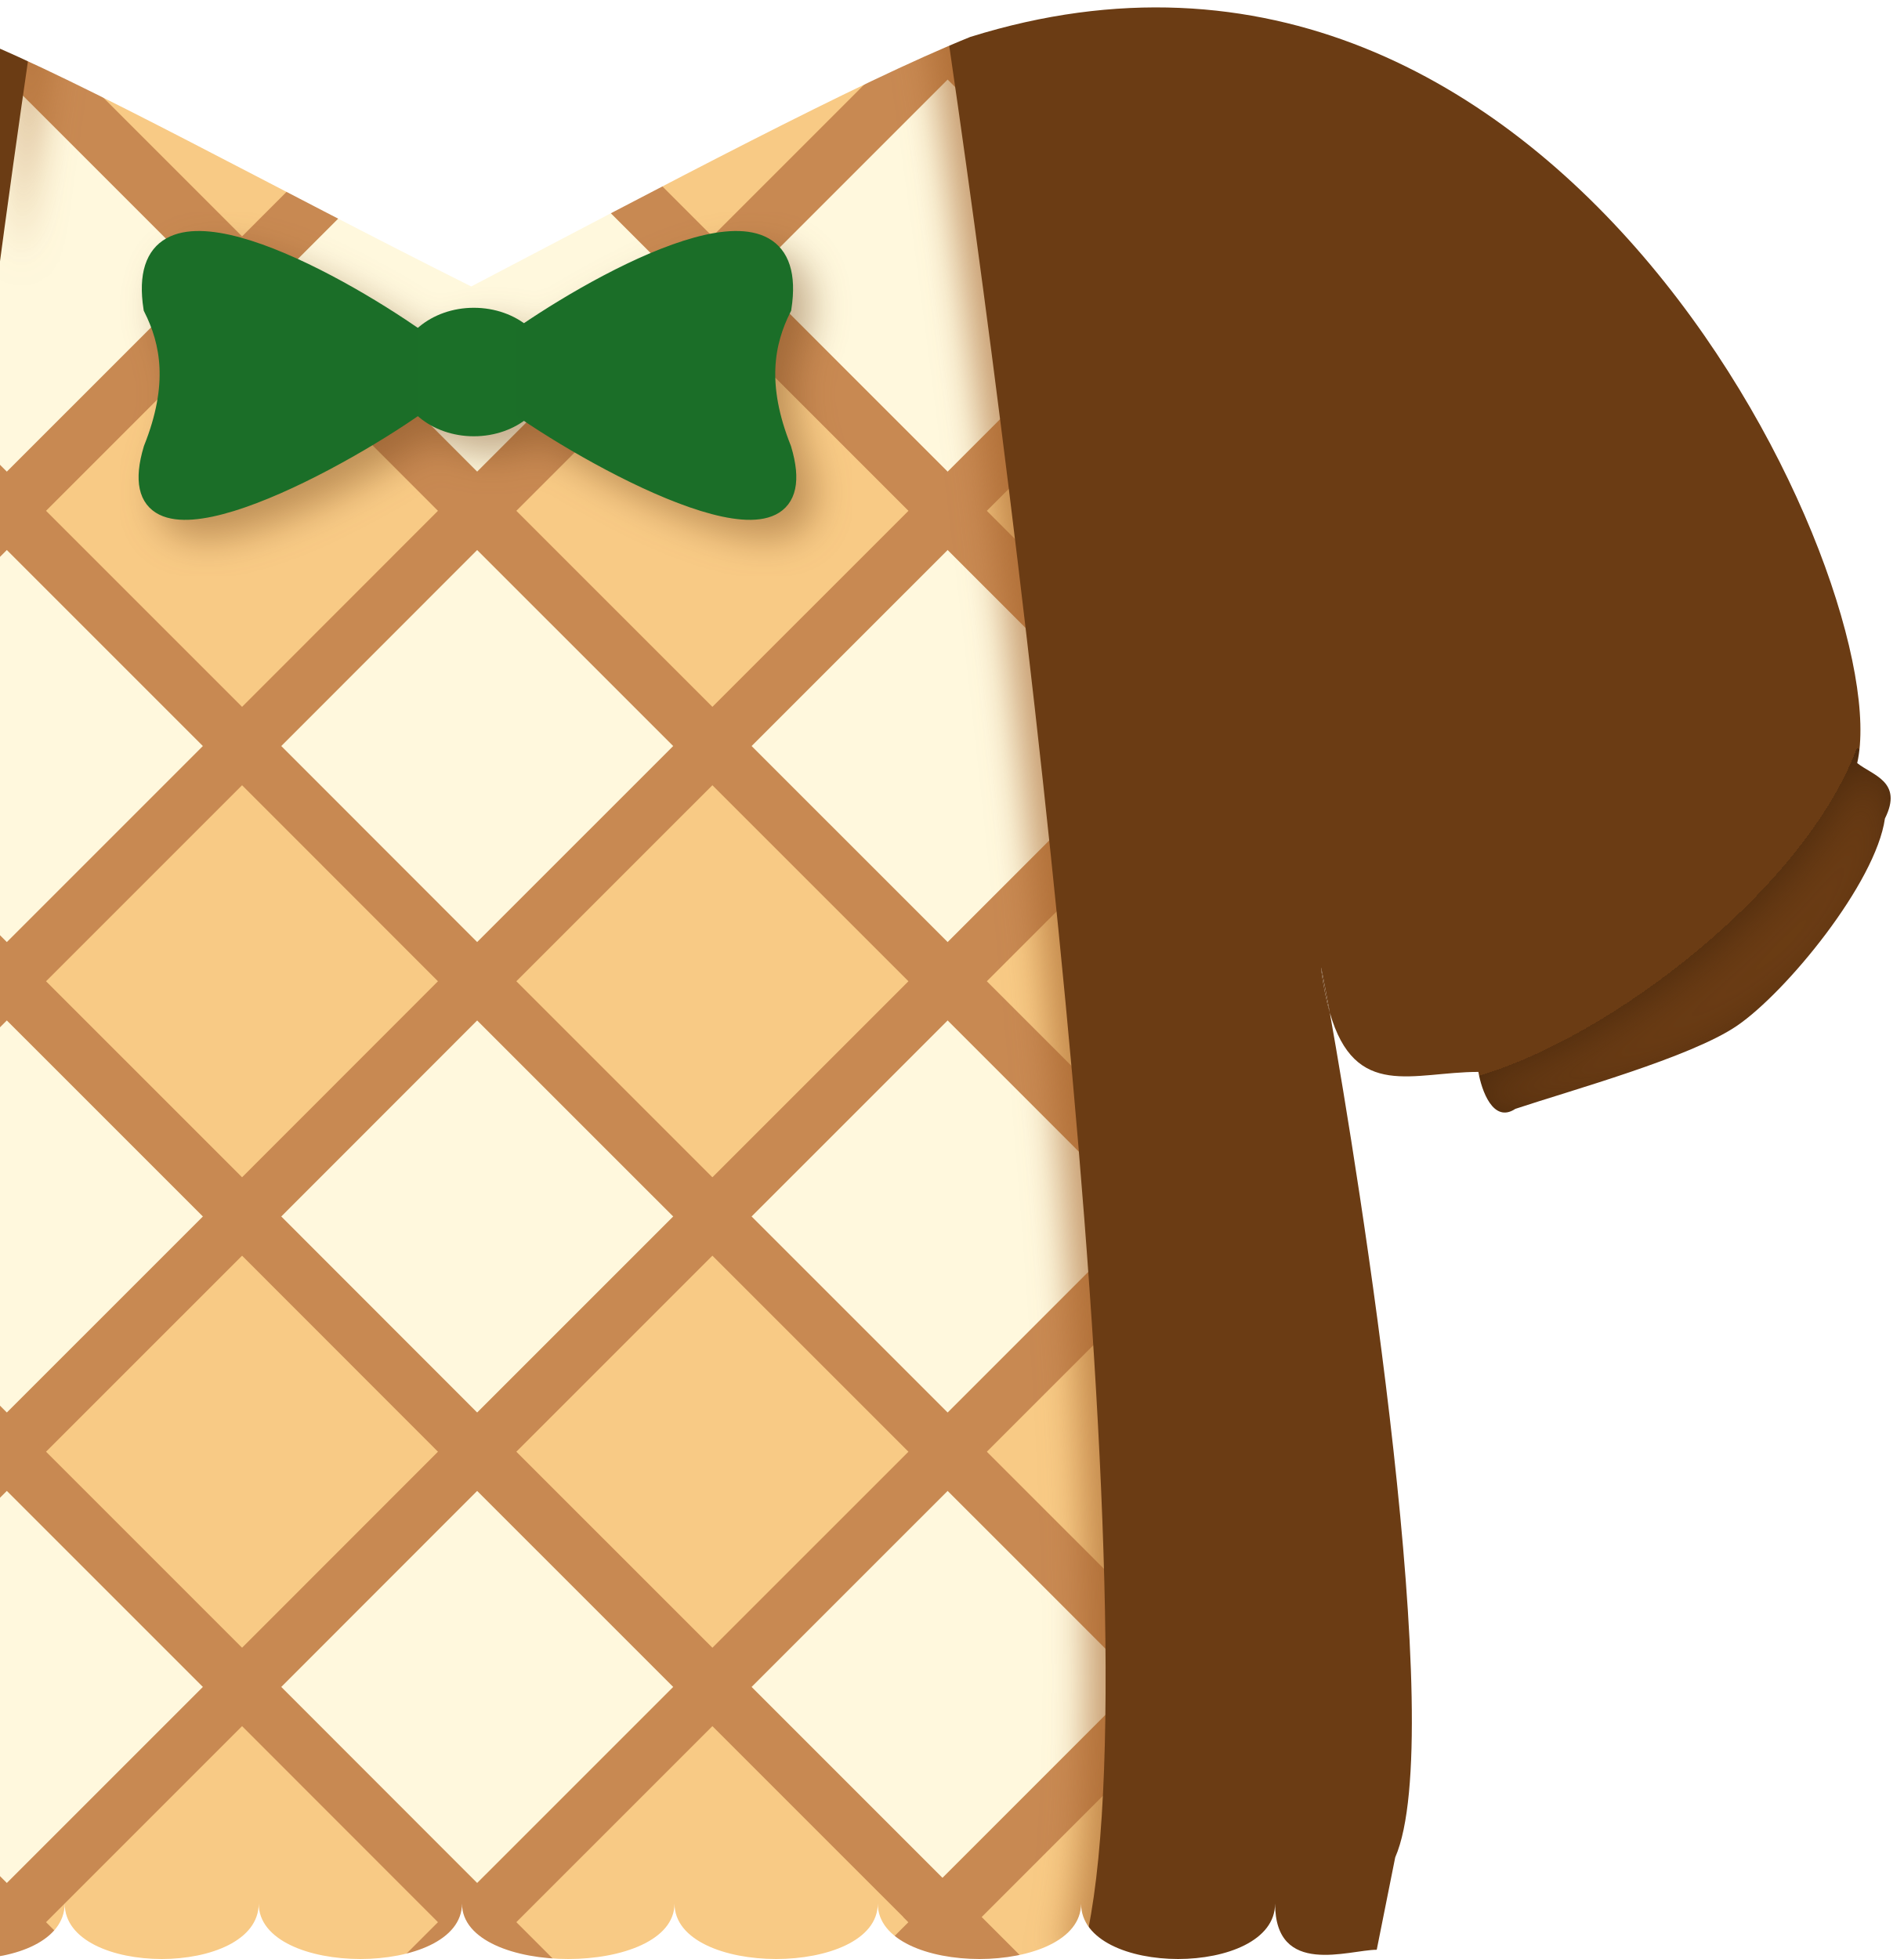
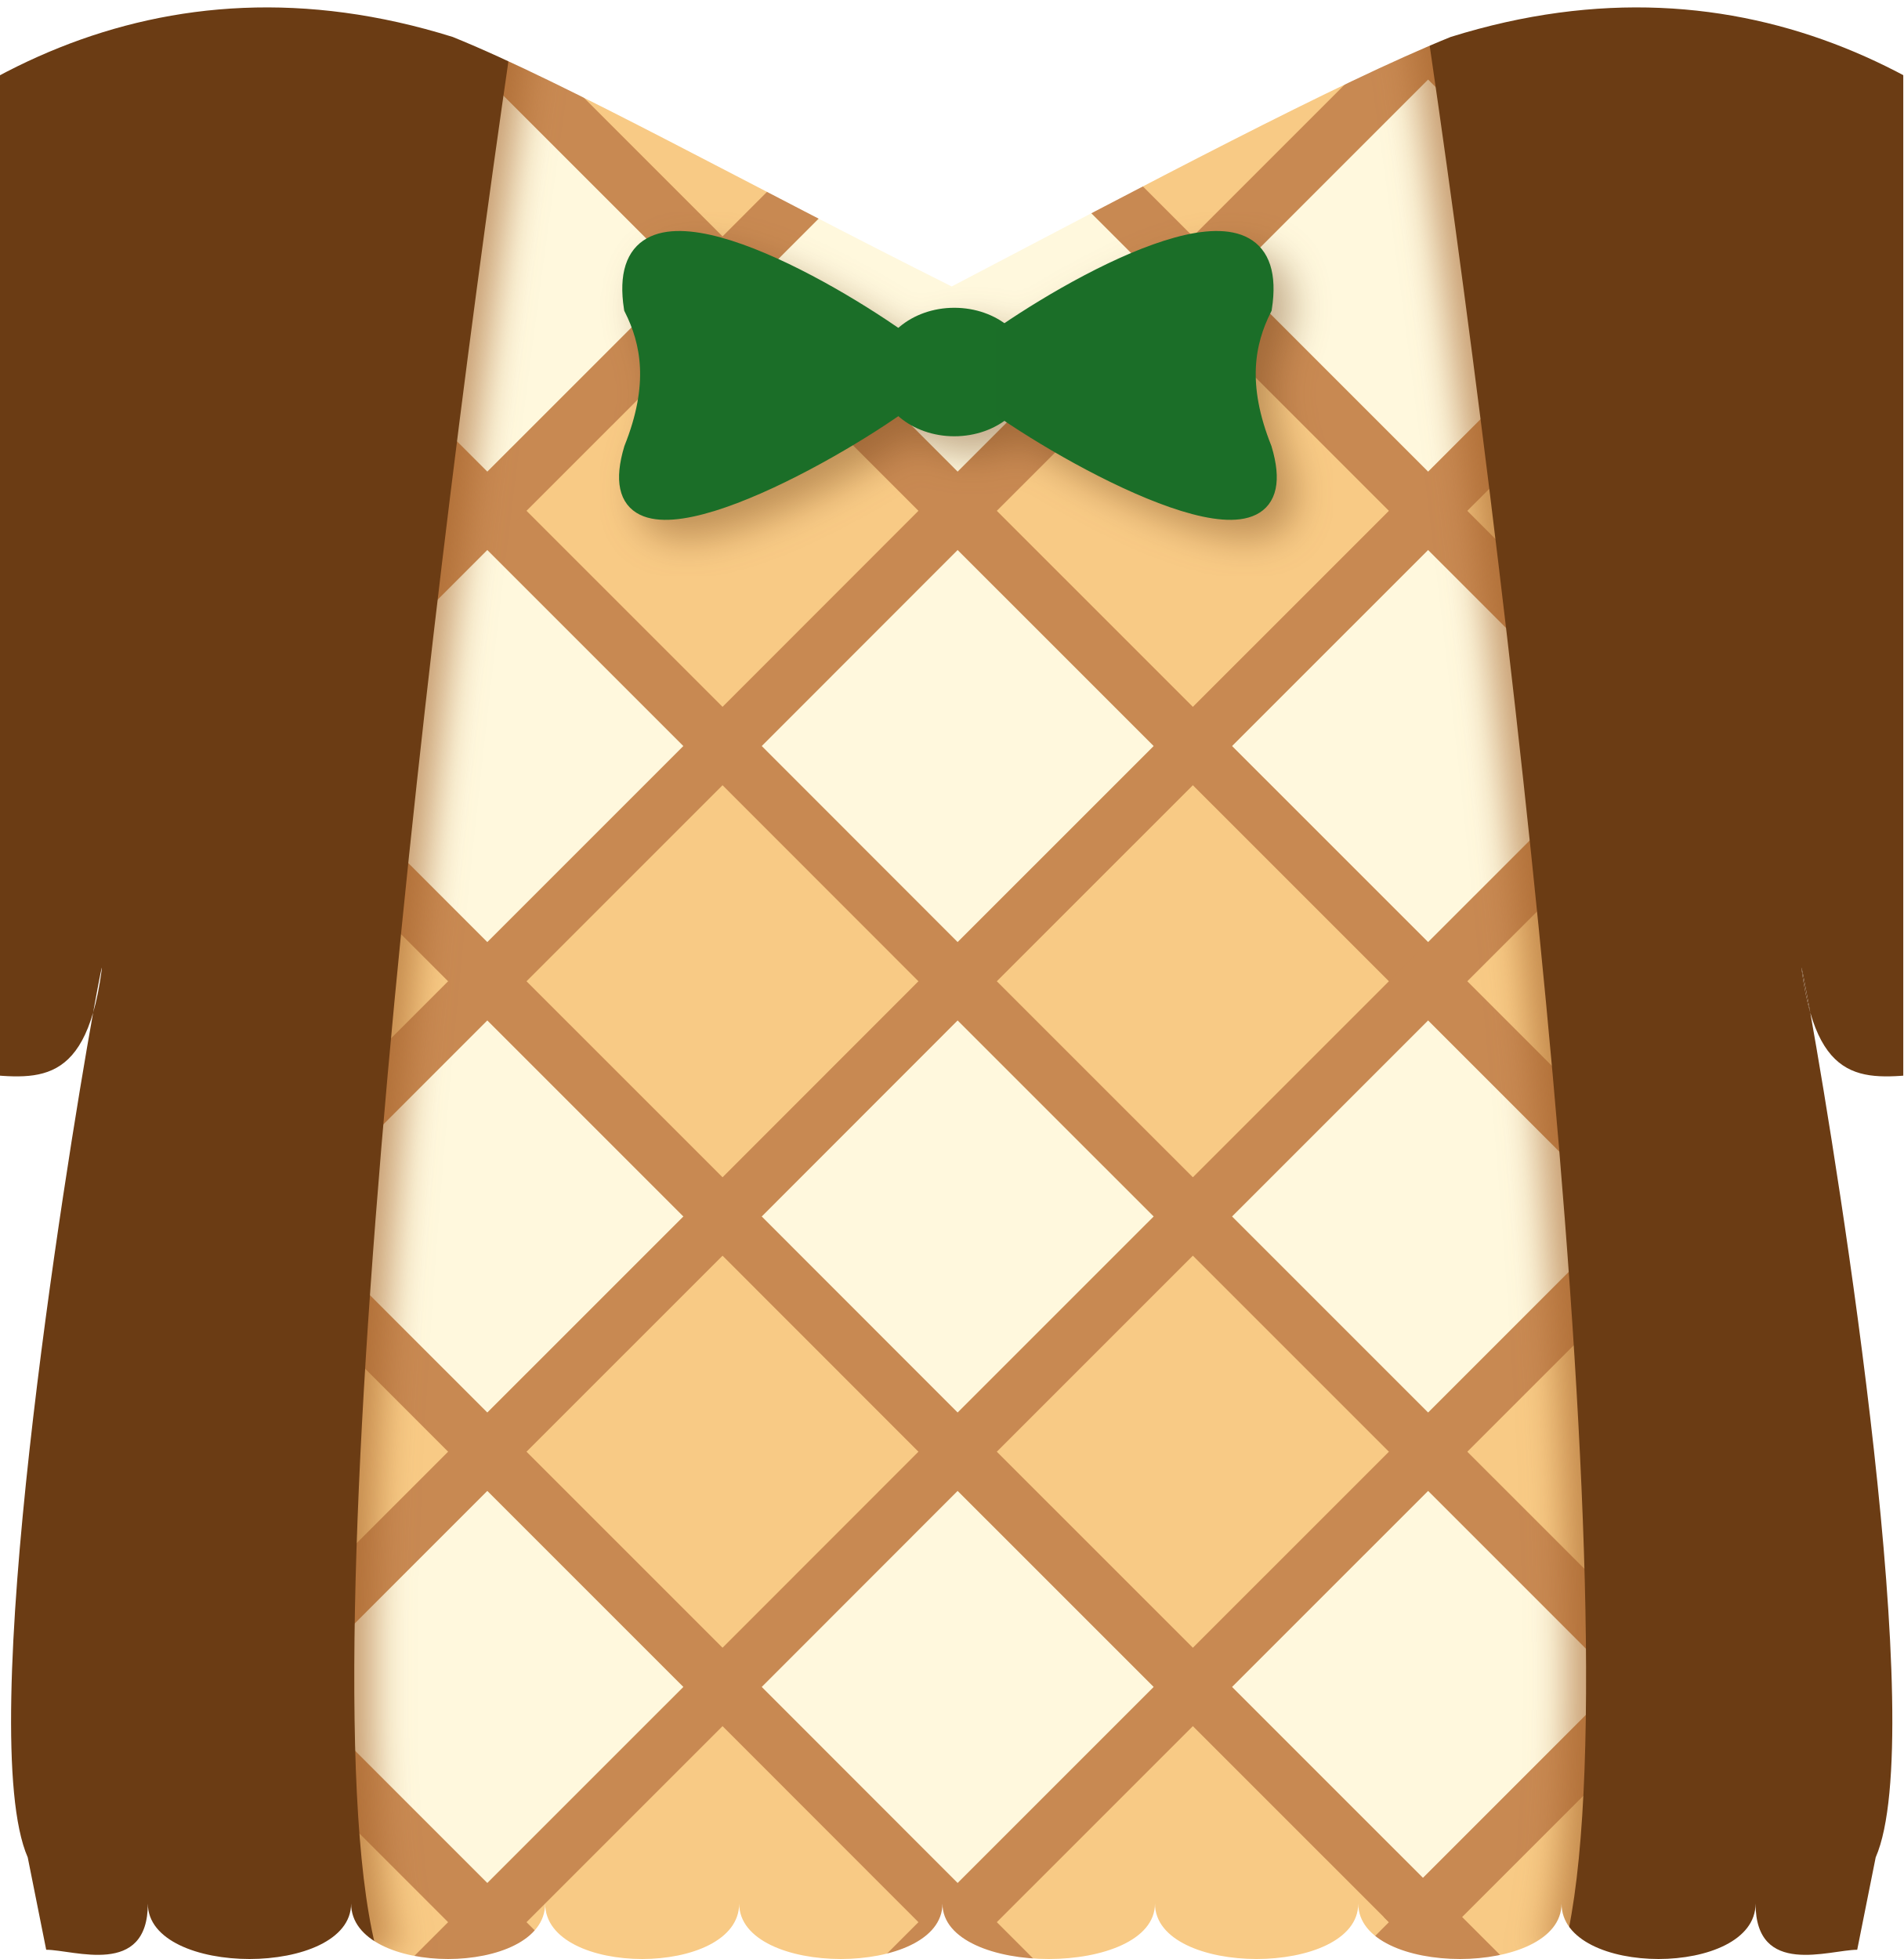
- <svg xmlns="http://www.w3.org/2000/svg" viewBox="1515.0 334.0 103 106.0" width="100%" height="100%">
+ <svg xmlns="http://www.w3.org/2000/svg" viewBox="1489.0 334.0 103 106.0" width="100%" height="100%">
  <defs>
    <filter id="filter831_d_495_57" x="1450" y="321" width="70" height="121" filterUnits="userSpaceOnUse" color-interpolation-filters="sRGB">
      <feFlood flood-opacity="0" result="BackgroundImageFix" />
      <feColorMatrix in="SourceAlpha" type="matrix" values="0 0 0 0 0 0 0 0 0 0 0 0 0 0 0 0 0 0 127 0" result="hardAlpha" />
      <feOffset dx="1" />
      <feGaussianBlur stdDeviation="1" />
      <feColorMatrix type="matrix" values="0 0 0 0 0.633 0 0 0 0 0.371 0 0 0 0 0.148 0 0 0 0.6 0" />
      <feBlend mode="normal" in2="BackgroundImageFix" result="effect1_dropShadow_495_57" />
      <feBlend mode="normal" in="SourceGraphic" in2="effect1_dropShadow_495_57" result="shape" />
    </filter>
    <filter id="filter832_d_495_57" x="1563" y="321" width="70" height="121" filterUnits="userSpaceOnUse" color-interpolation-filters="sRGB">
      <feFlood flood-opacity="0" result="BackgroundImageFix" />
      <feColorMatrix in="SourceAlpha" type="matrix" values="0 0 0 0 0 0 0 0 0 0 0 0 0 0 0 0 0 0 127 0" result="hardAlpha" />
      <feOffset dx="-1" />
      <feGaussianBlur stdDeviation="1" />
      <feColorMatrix type="matrix" values="0 0 0 0 0.633 0 0 0 0 0.371 0 0 0 0 0.148 0 0 0 0.6 0" />
      <feBlend mode="normal" in2="BackgroundImageFix" result="effect1_dropShadow_495_57" />
      <feBlend mode="normal" in="SourceGraphic" in2="effect1_dropShadow_495_57" result="shape" />
    </filter>
    <filter id="filter833_d_495_57" x="1521.5" y="345.5" width="39.589" height="19.628" filterUnits="userSpaceOnUse" color-interpolation-filters="sRGB">
      <feFlood flood-opacity="0" result="BackgroundImageFix" />
      <feColorMatrix in="SourceAlpha" type="matrix" values="0 0 0 0 0 0 0 0 0 0 0 0 0 0 0 0 0 0 127 0" result="hardAlpha" />
      <feOffset dx="1" dy="1" />
      <feGaussianBlur stdDeviation="1" />
      <feColorMatrix type="matrix" values="0 0 0 0 0.42 0 0 0 0 0.235 0 0 0 0 0.078 0 0 0 0.4 0" />
      <feBlend mode="normal" in2="BackgroundImageFix" result="effect1_dropShadow_495_57" />
      <feBlend mode="normal" in="SourceGraphic" in2="effect1_dropShadow_495_57" result="shape" />
    </filter>
    <filter id="filter834_i_495_57" x="1461" y="374.5" width="25.5" height="20.5" filterUnits="userSpaceOnUse" color-interpolation-filters="sRGB">
      <feFlood flood-opacity="0" result="BackgroundImageFix" />
      <feBlend mode="normal" in="SourceGraphic" in2="BackgroundImageFix" result="shape" />
      <feColorMatrix in="SourceAlpha" type="matrix" values="0 0 0 0 0 0 0 0 0 0 0 0 0 0 0 0 0 0 127 0" result="hardAlpha" />
      <feOffset dx="-1" />
      <feGaussianBlur stdDeviation="1.5" />
      <feComposite in2="hardAlpha" operator="arithmetic" k2="-1" k3="1" />
      <feColorMatrix type="matrix" values="0 0 0 0 0.275 0 0 0 0 0.149 0 0 0 0 0.043 0 0 0 1 0" />
      <feBlend mode="normal" in2="shape" result="effect1_innerShadow_495_57" />
    </filter>
    <filter id="filter835_i_495_57" x="1594" y="374.5" width="24.5" height="20.5" filterUnits="userSpaceOnUse" color-interpolation-filters="sRGB">
      <feFlood flood-opacity="0" result="BackgroundImageFix" />
      <feBlend mode="normal" in="SourceGraphic" in2="BackgroundImageFix" result="shape" />
      <feColorMatrix in="SourceAlpha" type="matrix" values="0 0 0 0 0 0 0 0 0 0 0 0 0 0 0 0 0 0 127 0" result="hardAlpha" />
      <feOffset />
      <feGaussianBlur stdDeviation="1.5" />
      <feComposite in2="hardAlpha" operator="arithmetic" k2="-1" k3="1" />
      <feColorMatrix type="matrix" values="0 0 0 0 0.275 0 0 0 0 0.151 0 0 0 0 0.045 0 0 0 1 0" />
      <feBlend mode="normal" in2="shape" result="effect1_innerShadow_495_57" />
    </filter>
    <clipPath id="clip_top_puffy_sleeve_03_torso">
-       <rect x="1515.0" y="334.0" width="103" height="106.0" />
+       <rect x="1489.0" y="334.0" width="103" height="106.0" />
    </clipPath>
  </defs>
  <g clip-path="url(#clip_top_puffy_sleeve_03_torso)">
    <mask id="mask98_495_57" style="mask-type:alpha" maskUnits="userSpaceOnUse" x="1463" y="334" width="155" height="106">
      <path d="M1586.96 388.79C1586.62 386.916 1586.43 386.009 1586.5 386.5C1586.62 387.391 1586.77 388.148 1586.96 388.79Z" fill="black" />
      <path d="M1513.5 336C1481.5 326 1463.33 365.79 1465.5 375.29C1464.67 375.957 1463 376.29 1464 378.29C1464.5 381.79 1469.34 387.679 1472 389.5C1474.5 391.21 1481 393 1484 394C1485.2 394.8 1485.83 393 1486 392C1489.52 392 1492.66 393.553 1494.04 388.79C1494.38 386.916 1494.56 386.009 1494.5 386.5C1494.38 387.391 1494.23 388.148 1494.04 388.79C1492.46 397.618 1487.61 427.901 1490.5 434.5L1491.5 439.5C1493 439.5 1497 441 1497 437C1497 441 1508 441 1508 437C1508 441 1518.5 441 1518.5 437C1518.5 441 1529 441 1529 437C1529 441 1540 441 1540 437C1540 441 1551.5 441 1551.5 437C1551.5 441 1562.5 441 1562.5 437C1562.5 441 1573.5 441 1573.5 437C1573.5 441 1584 441 1584 437C1584 441 1588 439.5 1589.5 439.5L1590.5 434.5C1593.39 427.901 1588.54 397.618 1586.96 388.79C1586.77 388.148 1586.62 387.391 1586.5 386.5C1586.43 386.009 1586.62 386.916 1586.96 388.79C1588.33 393.553 1591.47 392 1595 392C1595.17 393 1595.8 394.8 1597 394C1600 393 1606.5 391.21 1609 389.5C1611.66 387.679 1616.5 381.79 1617 378.29C1618 376.29 1616.33 375.957 1615.5 375.29C1617.67 365.79 1599.5 326 1567.5 336C1561.33 338.5 1551 344 1540.5 349.5C1529.5 344 1519.67 338.5 1513.5 336Z" fill="black" />
    </mask>
    <g mask="url(#mask98_495_57)">
      <path d="M1646 326H1433V489H1646V326Z" fill="#FFF8DD" />
      <path d="M1477.18 348.912L1464.46 361.64L1477.18 374.368L1489.91 361.64L1477.18 348.912Z" fill="#F8CA85" stroke="#C88952" stroke-width="3" />
      <path d="M1502.64 323.456L1489.91 336.184L1502.64 348.912L1515.37 336.184L1502.64 323.456Z" fill="#F8CA85" stroke="#C88952" stroke-width="3" />
      <path d="M1451.73 374.367L1439 387.095L1451.73 399.823L1464.46 387.095L1451.73 374.367Z" fill="#F8CA85" stroke="#C88952" stroke-width="3" />
      <path d="M1502.64 374.367L1489.91 387.095L1502.64 399.823L1515.37 387.095L1502.64 374.367Z" fill="#F8CA85" stroke="#C88952" stroke-width="3" />
      <path d="M1528.1 348.912L1515.37 361.64L1528.1 374.368L1540.82 361.64L1528.1 348.912Z" fill="#F8CA85" stroke="#C88952" stroke-width="3" />
      <path d="M1553.55 323.456L1540.82 336.184L1553.55 348.912L1566.28 336.184L1553.55 323.456Z" fill="#F8CA85" stroke="#C88952" stroke-width="3" />
      <path d="M1477.18 399.823L1464.46 412.551L1477.18 425.279L1489.91 412.551L1477.18 399.823Z" fill="#F8CA85" stroke="#C88952" stroke-width="3" />
      <path d="M1528.1 399.823L1515.37 412.551L1528.1 425.279L1540.82 412.551L1528.1 399.823Z" fill="#F8CA85" stroke="#C88952" stroke-width="3" />
      <path d="M1553.55 425.279L1540.82 438.007L1553.55 450.735L1566.28 438.007L1553.55 425.279Z" fill="#F8CA85" stroke="#C88952" stroke-width="3" />
      <path d="M1553.55 374.367L1540.82 387.095L1553.55 399.823L1566.28 387.095L1553.55 374.367Z" fill="#F8CA85" stroke="#C88952" stroke-width="3" />
      <path d="M1579.01 399.823L1566.28 412.551L1579.01 425.279L1591.74 412.551L1579.01 399.823Z" fill="#F8CA85" stroke="#C88952" stroke-width="3" />
      <path d="M1578.73 425L1566 437.728L1578.73 450.456L1591.46 437.728L1578.73 425Z" fill="#F8CA85" stroke="#C88952" stroke-width="3" />
      <path d="M1579.01 348.912L1566.28 361.64L1579.01 374.368L1591.74 361.64L1579.01 348.912Z" fill="#F8CA85" stroke="#C88952" stroke-width="3" />
      <path d="M1604.46 374.367L1591.74 387.095L1604.46 399.823L1617.19 387.095L1604.46 374.367Z" fill="#F8CA85" stroke="#C88952" stroke-width="3" />
      <path d="M1502.64 425.279L1489.91 438.007L1502.64 450.735L1515.37 438.007L1502.64 425.279Z" fill="#F8CA85" stroke="#C88952" stroke-width="3" />
      <path d="M1502.64 348.912L1489.91 361.64L1502.64 374.368L1515.37 361.64L1502.64 348.912Z" fill="#F8CA85" stroke="#C88952" stroke-width="3" />
      <path d="M1528.1 323.456L1515.37 336.184L1528.1 348.912L1540.82 336.184L1528.1 323.456Z" fill="#F8CA85" stroke="#C88952" stroke-width="3" />
      <path d="M1477.18 374.367L1464.46 387.095L1477.18 399.823L1489.91 387.095L1477.18 374.367Z" fill="#F8CA85" stroke="#C88952" stroke-width="3" />
      <path d="M1528.1 374.367L1515.37 387.095L1528.1 399.823L1540.82 387.095L1528.1 374.367Z" fill="#F8CA85" stroke="#C88952" stroke-width="3" />
      <path d="M1553.55 348.912L1540.82 361.64L1553.55 374.368L1566.28 361.64L1553.55 348.912Z" fill="#F8CA85" stroke="#C88952" stroke-width="3" />
      <path d="M1579.01 323.456L1566.28 336.184L1579.01 348.912L1591.74 336.184L1579.01 323.456Z" fill="#F8CA85" stroke="#C88952" stroke-width="3" />
      <path d="M1502.64 399.823L1489.91 412.551L1502.64 425.279L1515.37 412.551L1502.64 399.823Z" fill="#F8CA85" stroke="#C88952" stroke-width="3" />
      <path d="M1553.55 399.823L1540.82 412.551L1553.55 425.279L1566.28 412.551L1553.55 399.823Z" fill="#F8CA85" stroke="#C88952" stroke-width="3" />
      <path d="M1579.01 374.367L1566.28 387.095L1579.01 399.823L1591.74 387.095L1579.01 374.367Z" fill="#F8CA85" stroke="#C88952" stroke-width="3" />
      <path d="M1604.46 348.912L1591.74 361.64L1604.46 374.368L1617.19 361.64L1604.46 348.912Z" fill="#F8CA85" stroke="#C88952" stroke-width="3" />
      <path d="M1528.1 425.279L1515.37 438.007L1528.1 450.735L1540.82 438.007L1528.1 425.279Z" fill="#F8CA85" stroke="#C88952" stroke-width="3" />
      <g filter="url(#filter831_d_495_57)">
        <path d="M1509.5 440C1505.1 424.8 1512.67 363 1517 334L1483.5 323L1451 371.5L1477 395.5L1479 440H1509.5Z" fill="#6B3C14" />
      </g>
      <g filter="url(#filter832_d_495_57)">
        <path d="M1573.5 440C1577.9 424.8 1570.33 363 1566 334L1599.5 323L1632 371.5L1606 395.5L1604 440H1573.5Z" fill="#6B3C14" />
      </g>
      <g filter="url(#filter833_d_495_57)">
        <path d="M1540.64 357.606C1542.95 357.606 1544.81 356.05 1544.81 354.13C1544.81 352.21 1542.95 350.654 1540.64 350.654C1538.34 350.654 1536.47 352.21 1536.47 354.13C1536.47 356.05 1538.34 357.606 1540.64 357.606Z" fill="#1B6F28" />
        <path d="M1523.26 350.654C1522.15 343.424 1532.07 348.569 1537.17 352.045V356.216C1532.07 359.692 1521.18 365.253 1523.26 358.302C1524.65 354.826 1524.19 352.508 1523.26 350.654Z" fill="#1B6E28" stroke="#1B6E28" />
        <path d="M1557.33 350.654C1558.44 343.424 1548.52 348.569 1543.42 352.045V356.216C1548.52 359.692 1559.41 365.253 1557.33 358.302C1555.94 354.826 1556.4 352.508 1557.33 350.654Z" fill="#1B6E28" stroke="#1B6E28" />
      </g>
      <g filter="url(#filter834_i_495_57)">
        <path d="M1486.5 392.5C1479.3 390.9 1468 382.5 1465 374.5C1464.17 375 1462.4 376.1 1462 376.5C1462.8 389.7 1478 394.333 1485.5 395L1486.5 392.5Z" fill="#6B3C14" />
      </g>
      <g filter="url(#filter835_i_495_57)">
        <path d="M1594 392.5C1601.2 390.9 1612.5 382.5 1615.5 374.5C1616.33 375 1618.1 376.1 1618.5 376.5C1617.7 389.7 1602.5 394.333 1595 395L1594 392.5Z" fill="#6B3C14" />
      </g>
    </g>
  </g>
</svg>
